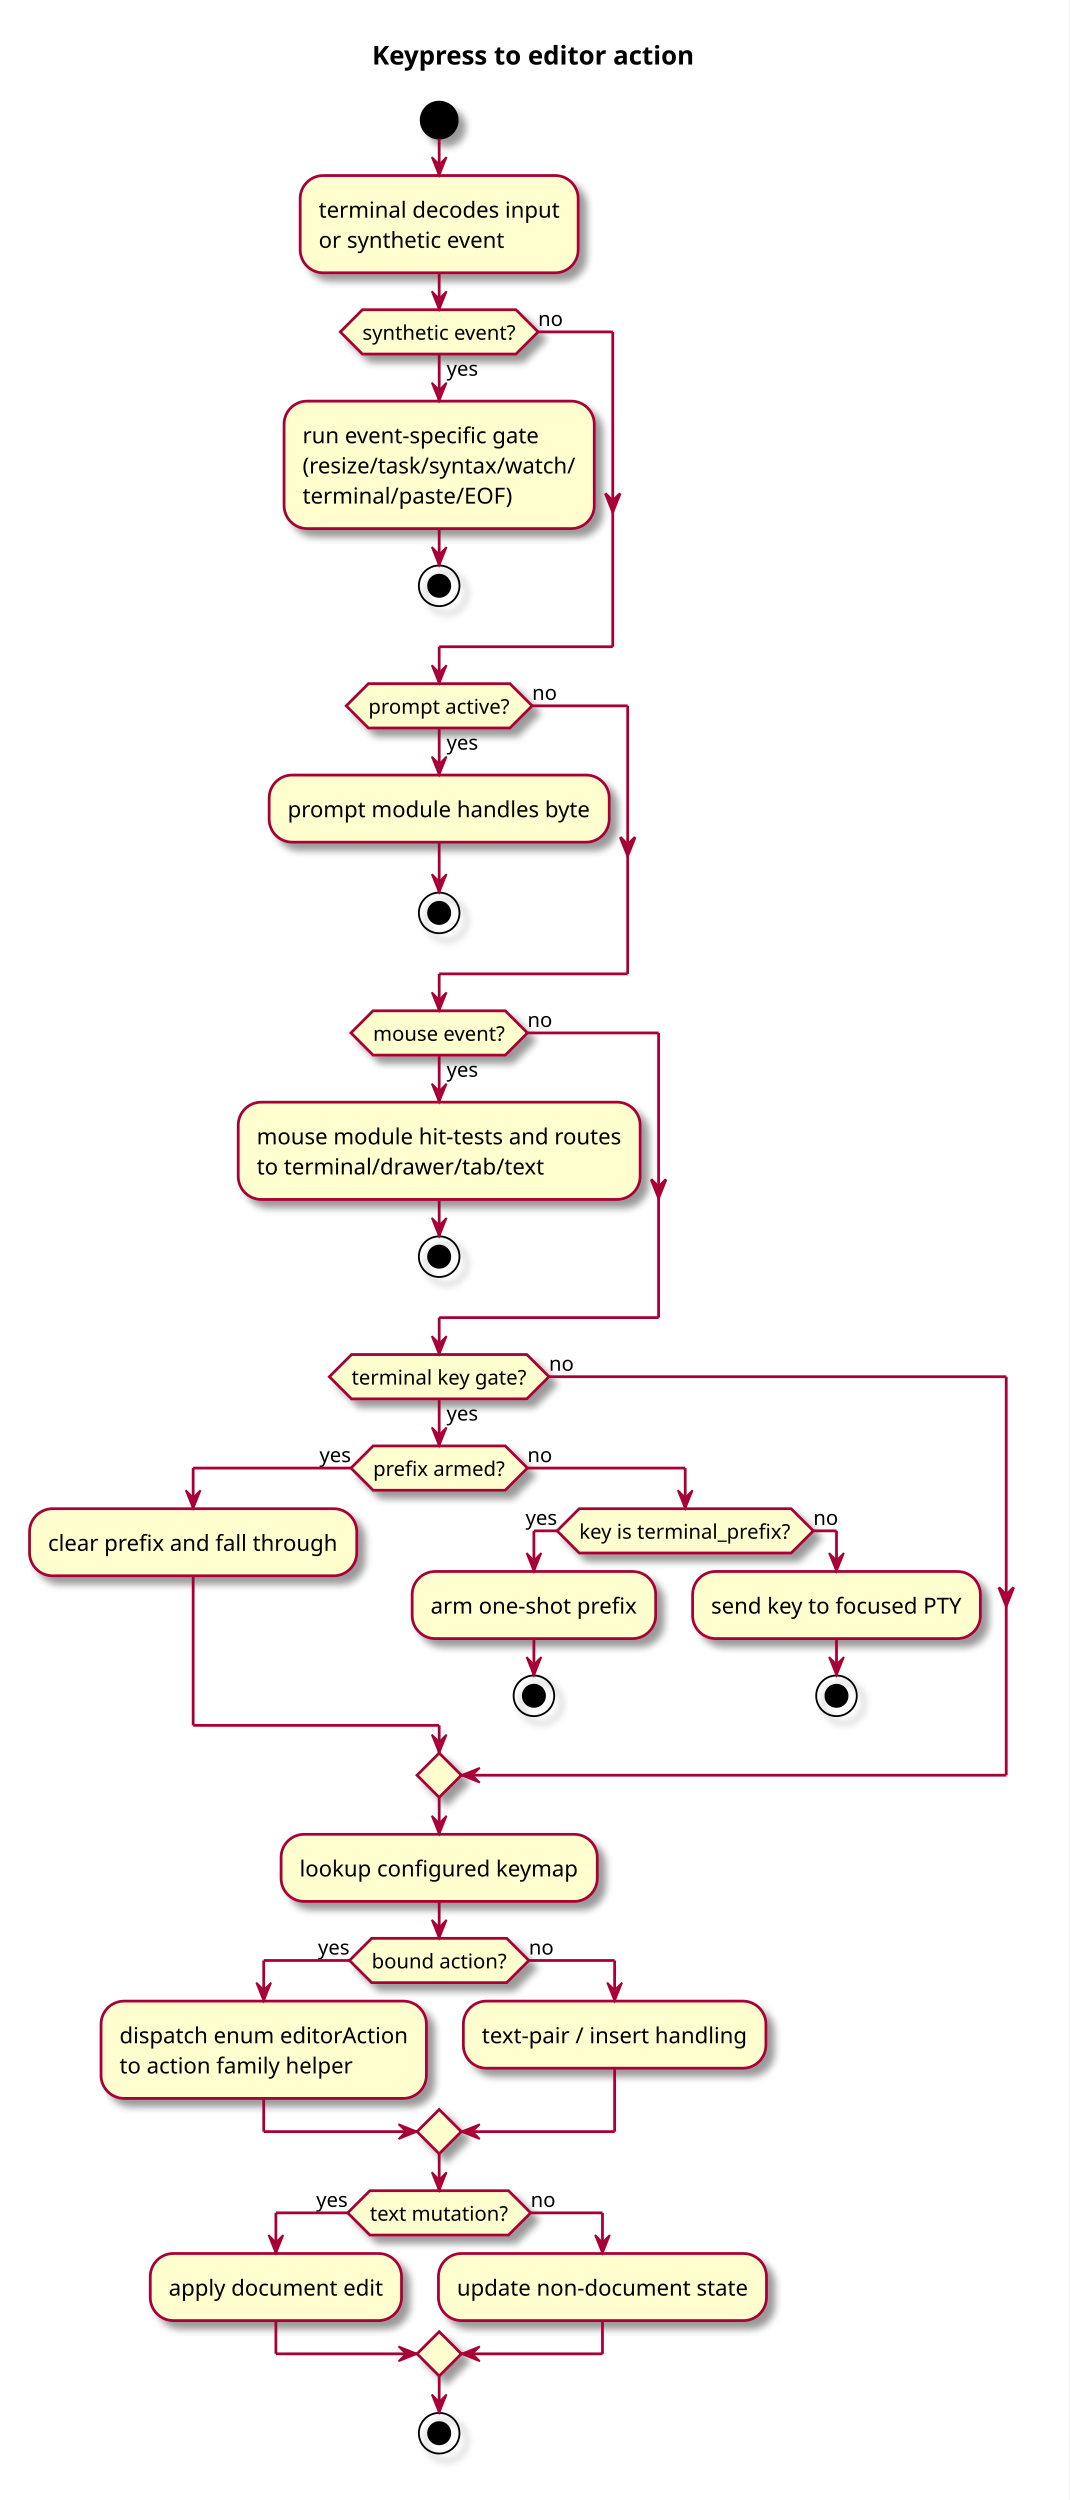
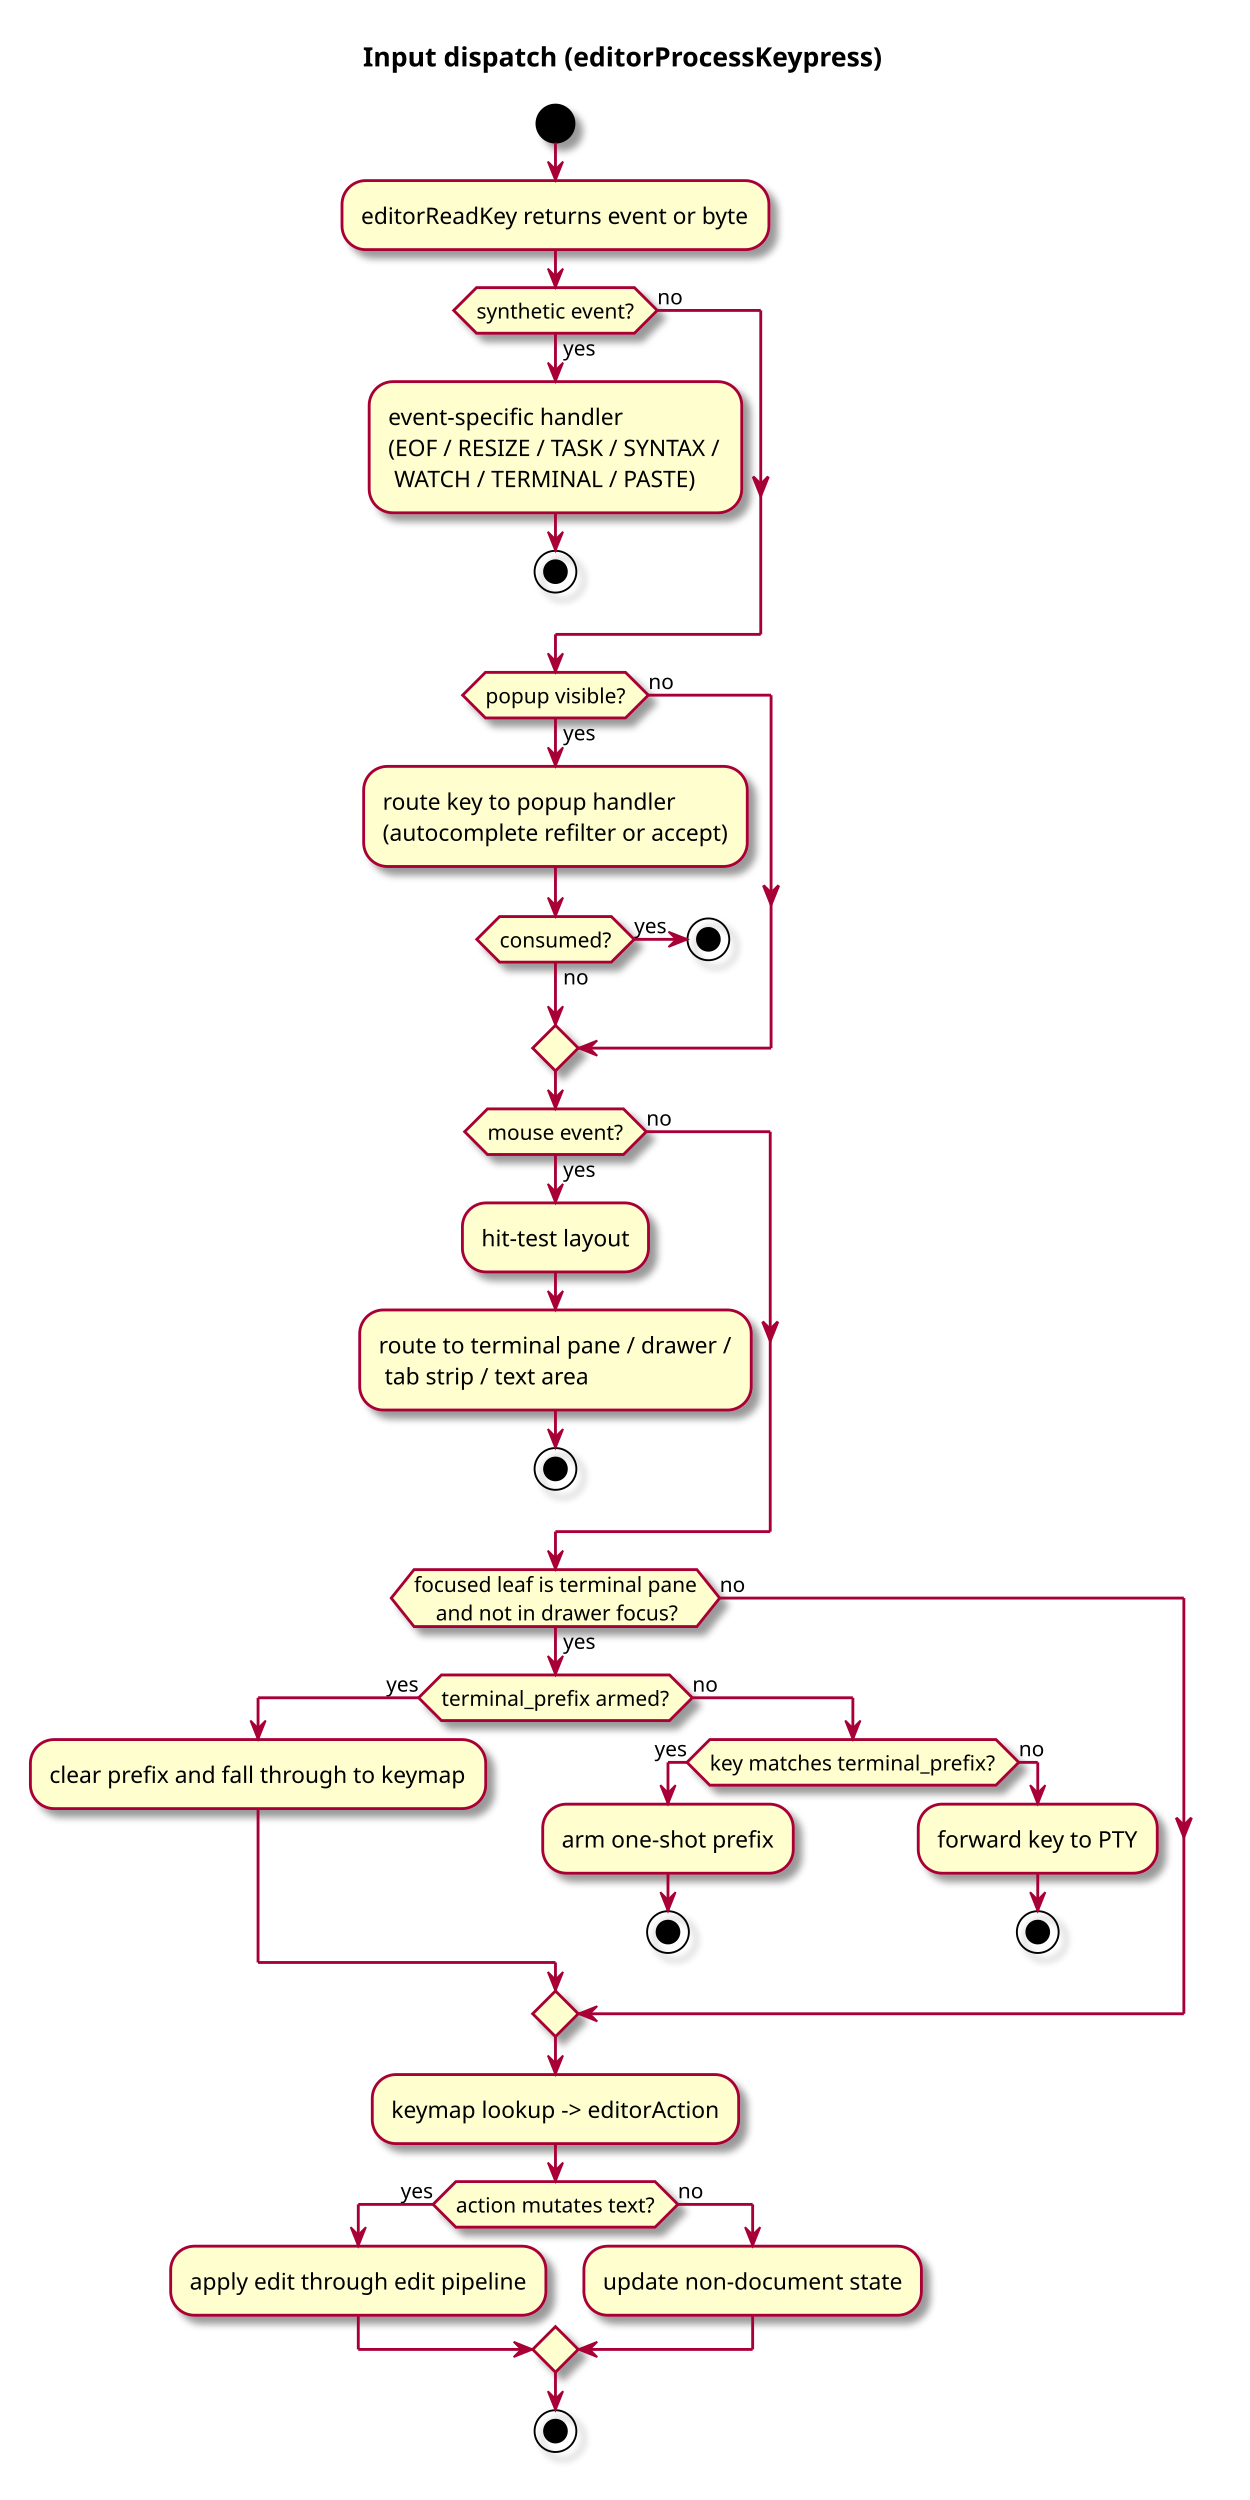
- <svg xmlns="http://www.w3.org/2000/svg" contentStyleType="text/css" data-diagram-type="ACTIVITY" height="1354px" preserveAspectRatio="none" style="width:579px;height:1354px;background:#FFFFFF;" version="1.1" viewBox="0 0 579 1354" width="579px" zoomAndPan="magnify">
+ <svg xmlns="http://www.w3.org/2000/svg" contentStyleType="text/css" data-diagram-type="ACTIVITY" height="1316px" preserveAspectRatio="none" style="width:658px;height:1316px;background:#FFFFFF;" version="1.1" viewBox="0 0 658 1316" width="658px" zoomAndPan="magnify">
  <defs>
-     <filter height="300%" id="f141fdl3tcbdwg" width="300%" x="-1" y="-1">
+     <filter height="300%" id="frnzzn1luzj6j" width="300%" x="-1" y="-1">
      <feGaussianBlur result="blurOut" stdDeviation="2" />
      <feColorMatrix in="blurOut" result="blurOut2" type="matrix" values="0 0 0 0 0 0 0 0 0 0 0 0 0 0 0 0 0 0 .4 0" />
      <feOffset dx="4" dy="4" in="blurOut2" result="blurOut3" />
      <feBlend in="SourceGraphic" in2="blurOut3" mode="normal" />
    </filter>
  </defs>
  <rect width="100%" height="100%" fill="#FFFFFF" />
  <g>
    <g class="title" data-source-line="3">
-       <text fill="#000000" font-family="sans-serif" font-size="14" font-weight="700" lengthAdjust="spacing" textLength="174.971" x="201.504" y="34.966">Keypress to editor action</text>
+       <text fill="#000000" font-family="sans-serif" font-size="14" font-weight="700" lengthAdjust="spacing" textLength="274.077" x="191.053" y="34.966">Input dispatch (editorProcessKeypress)</text>
    </g>
-     <ellipse cx="237.86" cy="65.068" fill="#000000" filter="url(#f141fdl3tcbdwg)" rx="10" ry="10" style="stroke:#000000;stroke-width:1;" />
-     <rect fill="#FEFECE" filter="url(#f141fdl3tcbdwg)" height="52.688" rx="12.5" ry="12.5" style="stroke:#A80036;stroke-width:1.5;" width="150.561" x="162.58" y="95.068" />
-     <text fill="#000000" font-family="sans-serif" font-size="12" lengthAdjust="spacing" textLength="130.561" x="172.58" y="117.896">terminal decodes input</text>
-     <text fill="#000000" font-family="sans-serif" font-size="12" lengthAdjust="spacing" textLength="100.825" x="172.58" y="134.24">or synthetic event</text>
-     <rect fill="#FEFECE" filter="url(#f141fdl3tcbdwg)" height="69.032" rx="12.5" ry="12.5" style="stroke:#A80036;stroke-width:1.5;" width="168.021" x="153.85" y="217.247" />
-     <text fill="#000000" font-family="sans-serif" font-size="12" lengthAdjust="spacing" textLength="128.221" x="163.85" y="240.075">run event-specific gate</text>
-     <text fill="#000000" font-family="sans-serif" font-size="12" lengthAdjust="spacing" textLength="148.021" x="163.85" y="256.419">(resize/task/syntax/watch/</text>
-     <text fill="#000000" font-family="sans-serif" font-size="12" lengthAdjust="spacing" textLength="113.377" x="163.85" y="272.763">terminal/paste/EOF)</text>
-     <ellipse cx="237.86" cy="317.279" fill="none" filter="url(#f141fdl3tcbdwg)" rx="11" ry="11" style="stroke:#000000;stroke-width:1;" />
-     <ellipse cx="237.86" cy="317.279" fill="#000000" rx="6" ry="6" style="stroke:#000000;stroke-width:1;" />
-     <polygon fill="#FEFECE" filter="url(#f141fdl3tcbdwg)" points="196.292,167.756,279.429,167.756,291.429,179.756,279.429,191.756,196.292,191.756,184.292,179.756,196.292,167.756" style="stroke:#A80036;stroke-width:1.5;" />
-     <text fill="#000000" font-family="sans-serif" font-size="11" lengthAdjust="spacing" textLength="17.083" x="241.86" y="203.515">yes</text>
-     <text fill="#000000" font-family="sans-serif" font-size="11" lengthAdjust="spacing" textLength="83.137" x="196.292" y="184.024">synthetic event?</text>
-     <text fill="#000000" font-family="sans-serif" font-size="11" lengthAdjust="spacing" textLength="13.453" x="291.429" y="176.533">no</text>
-     <rect fill="#FEFECE" filter="url(#f141fdl3tcbdwg)" height="36.344" rx="12.5" ry="12.5" style="stroke:#A80036;stroke-width:1.5;" width="184.185" x="145.768" y="419.77" />
-     <text fill="#000000" font-family="sans-serif" font-size="12" lengthAdjust="spacing" textLength="164.185" x="155.768" y="442.599">prompt module handles byte</text>
-     <ellipse cx="237.86" cy="494.442" fill="none" filter="url(#f141fdl3tcbdwg)" rx="11" ry="11" style="stroke:#000000;stroke-width:1;" />
-     <ellipse cx="237.86" cy="494.442" fill="#000000" rx="6" ry="6" style="stroke:#000000;stroke-width:1;" />
-     <polygon fill="#FEFECE" filter="url(#f141fdl3tcbdwg)" points="199.525,370.279,276.195,370.279,288.195,382.279,276.195,394.279,199.525,394.279,187.525,382.279,199.525,370.279" style="stroke:#A80036;stroke-width:1.5;" />
-     <text fill="#000000" font-family="sans-serif" font-size="11" lengthAdjust="spacing" textLength="17.083" x="241.86" y="406.038">yes</text>
-     <text fill="#000000" font-family="sans-serif" font-size="11" lengthAdjust="spacing" textLength="76.669" x="199.525" y="386.547">prompt active?</text>
-     <text fill="#000000" font-family="sans-serif" font-size="11" lengthAdjust="spacing" textLength="13.453" x="288.195" y="379.057">no</text>
-     <rect fill="#FEFECE" filter="url(#f141fdl3tcbdwg)" height="52.688" rx="12.5" ry="12.5" style="stroke:#A80036;stroke-width:1.5;" width="217.677" x="129.022" y="596.933" />
-     <text fill="#000000" font-family="sans-serif" font-size="12" lengthAdjust="spacing" textLength="197.677" x="139.022" y="619.761">mouse module hit-tests and routes</text>
-     <text fill="#000000" font-family="sans-serif" font-size="12" lengthAdjust="spacing" textLength="156.169" x="139.022" y="636.106">to terminal/drawer/tab/text</text>
-     <ellipse cx="237.86" cy="680.622" fill="none" filter="url(#f141fdl3tcbdwg)" rx="11" ry="11" style="stroke:#000000;stroke-width:1;" />
-     <ellipse cx="237.86" cy="680.622" fill="#000000" rx="6" ry="6" style="stroke:#000000;stroke-width:1;" />
-     <polygon fill="#FEFECE" filter="url(#f141fdl3tcbdwg)" points="202.055,547.442,273.665,547.442,285.665,559.442,273.665,571.442,202.055,571.442,190.055,559.442,202.055,547.442" style="stroke:#A80036;stroke-width:1.5;" />
-     <text fill="#000000" font-family="sans-serif" font-size="11" lengthAdjust="spacing" textLength="17.083" x="241.86" y="583.201">yes</text>
-     <text fill="#000000" font-family="sans-serif" font-size="11" lengthAdjust="spacing" textLength="71.609" x="202.055" y="563.71">mouse event?</text>
-     <text fill="#000000" font-family="sans-serif" font-size="11" lengthAdjust="spacing" textLength="13.453" x="285.665" y="556.22">no</text>
-     <polygon fill="#FEFECE" filter="url(#f141fdl3tcbdwg)" points="202.083,783.112,273.637,783.112,285.637,795.112,273.637,807.112,202.083,807.112,190.083,795.112,202.083,783.112" style="stroke:#A80036;stroke-width:1.5;" />
-     <text fill="#000000" font-family="sans-serif" font-size="11" lengthAdjust="spacing" textLength="71.555" x="202.083" y="799.38">prefix armed?</text>
-     <text fill="#000000" font-family="sans-serif" font-size="11" lengthAdjust="spacing" textLength="17.083" x="173" y="791.89">yes</text>
-     <text fill="#000000" font-family="sans-serif" font-size="11" lengthAdjust="spacing" textLength="13.453" x="285.637" y="791.89">no</text>
-     <rect fill="#FEFECE" filter="url(#f141fdl3tcbdwg)" height="36.344" rx="12.5" ry="12.5" style="stroke:#A80036;stroke-width:1.5;" width="177.225" x="16" y="817.112" />
-     <text fill="#000000" font-family="sans-serif" font-size="12" lengthAdjust="spacing" textLength="157.225" x="26" y="839.941">clear prefix and fall through</text>
-     <polygon fill="#FEFECE" filter="url(#f141fdl3tcbdwg)" points="313.721,817.112,428.495,817.112,440.495,829.112,428.495,841.112,313.721,841.112,301.721,829.112,313.721,817.112" style="stroke:#A80036;stroke-width:1.5;" />
-     <text fill="#000000" font-family="sans-serif" font-size="11" lengthAdjust="spacing" textLength="114.773" x="313.721" y="833.38">key is terminal_prefix?</text>
-     <text fill="#000000" font-family="sans-serif" font-size="11" lengthAdjust="spacing" textLength="17.083" x="284.639" y="825.89">yes</text>
-     <text fill="#000000" font-family="sans-serif" font-size="11" lengthAdjust="spacing" textLength="13.453" x="440.495" y="825.89">no</text>
-     <rect fill="#FEFECE" filter="url(#f141fdl3tcbdwg)" height="36.344" rx="12.5" ry="12.5" style="stroke:#A80036;stroke-width:1.5;" width="131.889" x="223.225" y="851.112" />
-     <text fill="#000000" font-family="sans-serif" font-size="12" lengthAdjust="spacing" textLength="111.889" x="233.225" y="873.941">arm one-shot prefix</text>
-     <ellipse cx="289.17" cy="918.457" fill="none" filter="url(#f141fdl3tcbdwg)" rx="11" ry="11" style="stroke:#000000;stroke-width:1;" />
-     <ellipse cx="289.17" cy="918.457" fill="#000000" rx="6" ry="6" style="stroke:#000000;stroke-width:1;" />
-     <rect fill="#FEFECE" filter="url(#f141fdl3tcbdwg)" height="36.344" rx="12.5" ry="12.5" style="stroke:#A80036;stroke-width:1.5;" width="155.865" x="375.114" y="851.112" />
-     <text fill="#000000" font-family="sans-serif" font-size="12" lengthAdjust="spacing" textLength="135.865" x="385.114" y="873.941">send key to focused PTY</text>
-     <ellipse cx="453.046" cy="918.457" fill="none" filter="url(#f141fdl3tcbdwg)" rx="11" ry="11" style="stroke:#000000;stroke-width:1;" />
-     <ellipse cx="453.046" cy="918.457" fill="#000000" rx="6" ry="6" style="stroke:#000000;stroke-width:1;" />
-     <polygon fill="#FEFECE" filter="url(#f141fdl3tcbdwg)" points="190.39,733.622,285.33,733.622,297.33,745.622,285.33,757.622,190.39,757.622,178.39,745.622,190.39,733.622" style="stroke:#A80036;stroke-width:1.5;" />
-     <text fill="#000000" font-family="sans-serif" font-size="11" lengthAdjust="spacing" textLength="17.083" x="241.86" y="769.38">yes</text>
-     <text fill="#000000" font-family="sans-serif" font-size="11" lengthAdjust="spacing" textLength="94.94" x="190.39" y="749.89">terminal key gate?</text>
-     <text fill="#000000" font-family="sans-serif" font-size="11" lengthAdjust="spacing" textLength="13.453" x="297.33" y="742.399">no</text>
-     <polygon fill="#FEFECE" filter="url(#f141fdl3tcbdwg)" points="237.86,949.457,249.86,961.457,237.86,973.457,225.86,961.457,237.86,949.457" style="stroke:#A80036;stroke-width:1.5;" />
-     <rect fill="#FEFECE" filter="url(#f141fdl3tcbdwg)" height="36.344" rx="12.5" ry="12.5" style="stroke:#A80036;stroke-width:1.5;" width="171.249" x="152.236" y="993.457" />
-     <text fill="#000000" font-family="sans-serif" font-size="12" lengthAdjust="spacing" textLength="151.249" x="162.236" y="1016.285">lookup configured keymap</text>
-     <polygon fill="#FEFECE" filter="url(#f141fdl3tcbdwg)" points="201.297,1049.801,274.424,1049.801,286.424,1061.801,274.424,1073.801,201.297,1073.801,189.297,1061.801,201.297,1049.801" style="stroke:#A80036;stroke-width:1.5;" />
-     <text fill="#000000" font-family="sans-serif" font-size="11" lengthAdjust="spacing" textLength="73.127" x="201.297" y="1066.069">bound action?</text>
-     <text fill="#000000" font-family="sans-serif" font-size="11" lengthAdjust="spacing" textLength="17.083" x="172.214" y="1058.578">yes</text>
-     <text fill="#000000" font-family="sans-serif" font-size="11" lengthAdjust="spacing" textLength="13.453" x="286.424" y="1058.578">no</text>
-     <rect fill="#FEFECE" filter="url(#f141fdl3tcbdwg)" height="52.688" rx="12.5" ry="12.5" style="stroke:#A80036;stroke-width:1.5;" width="176.229" x="54.718" y="1083.801" />
-     <text fill="#000000" font-family="sans-serif" font-size="12" lengthAdjust="spacing" textLength="156.229" x="64.718" y="1106.629">dispatch enum editorAction</text>
-     <text fill="#000000" font-family="sans-serif" font-size="12" lengthAdjust="spacing" textLength="126.325" x="64.718" y="1122.973">to action family helper</text>
-     <rect fill="#FEFECE" filter="url(#f141fdl3tcbdwg)" height="36.344" rx="12.5" ry="12.5" style="stroke:#A80036;stroke-width:1.5;" width="163.881" x="250.947" y="1083.801" />
-     <text fill="#000000" font-family="sans-serif" font-size="12" lengthAdjust="spacing" textLength="143.881" x="260.947" y="1106.629">text-pair / insert handling</text>
-     <polygon fill="#FEFECE" filter="url(#f141fdl3tcbdwg)" points="237.86,1142.489,249.86,1154.489,237.86,1166.489,225.86,1154.489,237.86,1142.489" style="stroke:#A80036;stroke-width:1.5;" />
-     <polygon fill="#FEFECE" filter="url(#f141fdl3tcbdwg)" points="200.317,1186.489,275.403,1186.489,287.403,1198.489,275.403,1210.489,200.317,1210.489,188.317,1198.489,200.317,1186.489" style="stroke:#A80036;stroke-width:1.5;" />
-     <text fill="#000000" font-family="sans-serif" font-size="11" lengthAdjust="spacing" textLength="75.085" x="200.317" y="1202.757">text mutation?</text>
-     <text fill="#000000" font-family="sans-serif" font-size="11" lengthAdjust="spacing" textLength="17.083" x="171.235" y="1195.266">yes</text>
-     <text fill="#000000" font-family="sans-serif" font-size="11" lengthAdjust="spacing" textLength="13.453" x="287.403" y="1195.266">no</text>
-     <rect fill="#FEFECE" filter="url(#f141fdl3tcbdwg)" height="36.344" rx="12.5" ry="12.5" style="stroke:#A80036;stroke-width:1.5;" width="136.077" x="81.385" y="1220.489" />
-     <text fill="#000000" font-family="sans-serif" font-size="12" lengthAdjust="spacing" textLength="116.077" x="91.385" y="1243.317">apply document edit</text>
-     <rect fill="#FEFECE" filter="url(#f141fdl3tcbdwg)" height="36.344" rx="12.5" ry="12.5" style="stroke:#A80036;stroke-width:1.5;" width="177.669" x="237.462" y="1220.489" />
-     <text fill="#000000" font-family="sans-serif" font-size="12" lengthAdjust="spacing" textLength="157.669" x="247.462" y="1243.317">update non-document state</text>
-     <polygon fill="#FEFECE" filter="url(#f141fdl3tcbdwg)" points="237.86,1262.833,249.86,1274.833,237.86,1286.833,225.86,1274.833,237.86,1262.833" style="stroke:#A80036;stroke-width:1.5;" />
-     <ellipse cx="237.86" cy="1317.833" fill="none" filter="url(#f141fdl3tcbdwg)" rx="11" ry="11" style="stroke:#000000;stroke-width:1;" />
-     <ellipse cx="237.86" cy="1317.833" fill="#000000" rx="6" ry="6" style="stroke:#000000;stroke-width:1;" />
-     <line style="stroke:#A80036;stroke-width:1.5;" x1="237.86" x2="237.86" y1="75.068" y2="95.068" />
-     <polygon fill="#A80036" points="233.86,85.068,237.86,95.068,241.86,85.068,237.86,89.068" style="stroke:#A80036;stroke-width:1;" />
-     <line style="stroke:#A80036;stroke-width:1.5;" x1="237.86" x2="237.86" y1="286.279" y2="306.279" />
-     <polygon fill="#A80036" points="233.86,296.279,237.86,306.279,241.86,296.279,237.86,300.279" style="stroke:#A80036;stroke-width:1;" />
-     <line style="stroke:#A80036;stroke-width:1.5;" x1="237.86" x2="237.86" y1="191.756" y2="217.247" />
-     <polygon fill="#A80036" points="233.86,207.247,237.86,217.247,241.86,207.247,237.86,211.247" style="stroke:#A80036;stroke-width:1;" />
-     <line style="stroke:#A80036;stroke-width:1.5;" x1="291.429" x2="331.871" y1="179.756" y2="179.756" />
-     <polygon fill="#A80036" points="327.871,267.263,331.871,277.263,335.871,267.263,331.871,271.263" style="stroke:#A80036;stroke-width:1.5;" />
-     <line style="stroke:#A80036;stroke-width:1.5;" x1="331.871" x2="331.871" y1="179.756" y2="350.279" />
-     <line style="stroke:#A80036;stroke-width:1.5;" x1="331.871" x2="237.86" y1="350.279" y2="350.279" />
-     <line style="stroke:#A80036;stroke-width:1.5;" x1="237.86" x2="237.86" y1="350.279" y2="370.279" />
-     <polygon fill="#A80036" points="233.86,360.279,237.86,370.279,241.86,360.279,237.86,364.279" style="stroke:#A80036;stroke-width:1;" />
-     <line style="stroke:#A80036;stroke-width:1.5;" x1="237.86" x2="237.86" y1="147.756" y2="167.756" />
-     <polygon fill="#A80036" points="233.86,157.756,237.86,167.756,241.86,157.756,237.86,161.756" style="stroke:#A80036;stroke-width:1;" />
-     <line style="stroke:#A80036;stroke-width:1.5;" x1="237.86" x2="237.86" y1="456.115" y2="483.442" />
-     <polygon fill="#A80036" points="233.86,473.442,237.86,483.442,241.86,473.442,237.86,477.442" style="stroke:#A80036;stroke-width:1;" />
-     <line style="stroke:#A80036;stroke-width:1.5;" x1="237.86" x2="237.86" y1="394.279" y2="419.77" />
-     <polygon fill="#A80036" points="233.86,409.77,237.86,419.77,241.86,409.77,237.86,413.77" style="stroke:#A80036;stroke-width:1;" />
-     <line style="stroke:#A80036;stroke-width:1.5;" x1="288.195" x2="339.953" y1="382.279" y2="382.279" />
-     <polygon fill="#A80036" points="335.953,453.442,339.953,463.442,343.953,453.442,339.953,457.442" style="stroke:#A80036;stroke-width:1.5;" />
-     <line style="stroke:#A80036;stroke-width:1.5;" x1="339.953" x2="339.953" y1="382.279" y2="527.442" />
-     <line style="stroke:#A80036;stroke-width:1.5;" x1="339.953" x2="237.86" y1="527.442" y2="527.442" />
-     <line style="stroke:#A80036;stroke-width:1.5;" x1="237.86" x2="237.86" y1="527.442" y2="547.442" />
-     <polygon fill="#A80036" points="233.86,537.442,237.86,547.442,241.86,537.442,237.86,541.442" style="stroke:#A80036;stroke-width:1;" />
-     <line style="stroke:#A80036;stroke-width:1.5;" x1="237.86" x2="237.86" y1="649.622" y2="669.622" />
-     <polygon fill="#A80036" points="233.86,659.622,237.86,669.622,241.86,659.622,237.86,663.622" style="stroke:#A80036;stroke-width:1;" />
-     <line style="stroke:#A80036;stroke-width:1.5;" x1="237.86" x2="237.86" y1="571.442" y2="596.933" />
-     <polygon fill="#A80036" points="233.86,586.933,237.86,596.933,241.86,586.933,237.86,590.933" style="stroke:#A80036;stroke-width:1;" />
-     <line style="stroke:#A80036;stroke-width:1.5;" x1="285.665" x2="356.699" y1="559.442" y2="559.442" />
-     <polygon fill="#A80036" points="352.699,638.778,356.699,648.778,360.699,638.778,356.699,642.778" style="stroke:#A80036;stroke-width:1.5;" />
-     <line style="stroke:#A80036;stroke-width:1.5;" x1="356.699" x2="356.699" y1="559.442" y2="713.622" />
-     <line style="stroke:#A80036;stroke-width:1.5;" x1="356.699" x2="237.86" y1="713.622" y2="713.622" />
-     <line style="stroke:#A80036;stroke-width:1.5;" x1="237.86" x2="237.86" y1="713.622" y2="733.622" />
-     <polygon fill="#A80036" points="233.86,723.622,237.86,733.622,241.86,723.622,237.86,727.622" style="stroke:#A80036;stroke-width:1;" />
-     <line style="stroke:#A80036;stroke-width:1.5;" x1="289.17" x2="289.17" y1="887.457" y2="907.457" />
-     <polygon fill="#A80036" points="285.17,897.457,289.17,907.457,293.17,897.457,289.17,901.457" style="stroke:#A80036;stroke-width:1;" />
-     <line style="stroke:#A80036;stroke-width:1.5;" x1="453.046" x2="453.046" y1="887.457" y2="907.457" />
-     <polygon fill="#A80036" points="449.046,897.457,453.046,907.457,457.046,897.457,453.046,901.457" style="stroke:#A80036;stroke-width:1;" />
-     <line style="stroke:#A80036;stroke-width:1.5;" x1="301.721" x2="289.17" y1="829.112" y2="829.112" />
-     <line style="stroke:#A80036;stroke-width:1.5;" x1="289.17" x2="289.17" y1="829.112" y2="851.112" />
-     <polygon fill="#A80036" points="285.17,841.112,289.17,851.112,293.17,841.112,289.17,845.112" style="stroke:#A80036;stroke-width:1;" />
-     <line style="stroke:#A80036;stroke-width:1.5;" x1="440.495" x2="453.046" y1="829.112" y2="829.112" />
-     <line style="stroke:#A80036;stroke-width:1.5;" x1="453.046" x2="453.046" y1="829.112" y2="851.112" />
-     <polygon fill="#A80036" points="449.046,841.112,453.046,851.112,457.046,841.112,453.046,845.112" style="stroke:#A80036;stroke-width:1;" />
-     <line style="stroke:#A80036;stroke-width:1.5;" x1="190.083" x2="104.613" y1="795.112" y2="795.112" />
-     <line style="stroke:#A80036;stroke-width:1.5;" x1="104.613" x2="104.613" y1="795.112" y2="817.112" />
-     <polygon fill="#A80036" points="100.613,807.112,104.613,817.112,108.613,807.112,104.613,811.112" style="stroke:#A80036;stroke-width:1;" />
-     <line style="stroke:#A80036;stroke-width:1.5;" x1="285.637" x2="371.108" y1="795.112" y2="795.112" />
-     <line style="stroke:#A80036;stroke-width:1.5;" x1="371.108" x2="371.108" y1="795.112" y2="817.112" />
-     <polygon fill="#A80036" points="367.108,807.112,371.108,817.112,375.108,807.112,371.108,811.112" style="stroke:#A80036;stroke-width:1;" />
-     <line style="stroke:#A80036;stroke-width:1.5;" x1="104.613" x2="104.613" y1="853.457" y2="934.457" />
-     <line style="stroke:#A80036;stroke-width:1.5;" x1="104.613" x2="237.86" y1="934.457" y2="934.457" />
-     <line style="stroke:#A80036;stroke-width:1.5;" x1="237.86" x2="237.86" y1="934.457" y2="949.457" />
-     <polygon fill="#A80036" points="233.86,939.457,237.86,949.457,241.86,939.457,237.86,943.457" style="stroke:#A80036;stroke-width:1;" />
-     <line style="stroke:#A80036;stroke-width:1.5;" x1="237.86" x2="237.86" y1="757.622" y2="783.112" />
-     <polygon fill="#A80036" points="233.86,773.112,237.86,783.112,241.86,773.112,237.86,777.112" style="stroke:#A80036;stroke-width:1;" />
-     <line style="stroke:#A80036;stroke-width:1.5;" x1="297.33" x2="544.979" y1="745.622" y2="745.622" />
-     <polygon fill="#A80036" points="540.979,859.785,544.979,869.785,548.979,859.785,544.979,863.785" style="stroke:#A80036;stroke-width:1.5;" />
-     <line style="stroke:#A80036;stroke-width:1.5;" x1="544.979" x2="544.979" y1="745.622" y2="961.457" />
-     <line style="stroke:#A80036;stroke-width:1.5;" x1="544.979" x2="249.86" y1="961.457" y2="961.457" />
-     <polygon fill="#A80036" points="259.86,957.457,249.86,961.457,259.86,965.457,255.86,961.457" style="stroke:#A80036;stroke-width:1;" />
-     <line style="stroke:#A80036;stroke-width:1.5;" x1="237.86" x2="237.86" y1="973.457" y2="993.457" />
-     <polygon fill="#A80036" points="233.86,983.457,237.86,993.457,241.86,983.457,237.86,987.457" style="stroke:#A80036;stroke-width:1;" />
-     <line style="stroke:#A80036;stroke-width:1.5;" x1="189.297" x2="142.833" y1="1061.801" y2="1061.801" />
-     <line style="stroke:#A80036;stroke-width:1.5;" x1="142.833" x2="142.833" y1="1061.801" y2="1083.801" />
-     <polygon fill="#A80036" points="138.833,1073.801,142.833,1083.801,146.833,1073.801,142.833,1077.801" style="stroke:#A80036;stroke-width:1;" />
-     <line style="stroke:#A80036;stroke-width:1.5;" x1="286.424" x2="332.888" y1="1061.801" y2="1061.801" />
-     <line style="stroke:#A80036;stroke-width:1.5;" x1="332.888" x2="332.888" y1="1061.801" y2="1083.801" />
-     <polygon fill="#A80036" points="328.888,1073.801,332.888,1083.801,336.888,1073.801,332.888,1077.801" style="stroke:#A80036;stroke-width:1;" />
-     <line style="stroke:#A80036;stroke-width:1.5;" x1="142.833" x2="142.833" y1="1136.489" y2="1154.489" />
-     <line style="stroke:#A80036;stroke-width:1.5;" x1="142.833" x2="225.86" y1="1154.489" y2="1154.489" />
-     <polygon fill="#A80036" points="215.86,1150.489,225.86,1154.489,215.86,1158.489,219.86,1154.489" style="stroke:#A80036;stroke-width:1;" />
-     <line style="stroke:#A80036;stroke-width:1.5;" x1="332.888" x2="332.888" y1="1120.145" y2="1154.489" />
-     <line style="stroke:#A80036;stroke-width:1.5;" x1="332.888" x2="249.86" y1="1154.489" y2="1154.489" />
-     <polygon fill="#A80036" points="259.86,1150.489,249.86,1154.489,259.86,1158.489,255.86,1154.489" style="stroke:#A80036;stroke-width:1;" />
-     <line style="stroke:#A80036;stroke-width:1.5;" x1="237.86" x2="237.86" y1="1029.801" y2="1049.801" />
-     <polygon fill="#A80036" points="233.86,1039.801,237.86,1049.801,241.86,1039.801,237.86,1043.801" style="stroke:#A80036;stroke-width:1;" />
-     <line style="stroke:#A80036;stroke-width:1.5;" x1="188.317" x2="149.424" y1="1198.489" y2="1198.489" />
-     <line style="stroke:#A80036;stroke-width:1.5;" x1="149.424" x2="149.424" y1="1198.489" y2="1220.489" />
-     <polygon fill="#A80036" points="145.424,1210.489,149.424,1220.489,153.424,1210.489,149.424,1214.489" style="stroke:#A80036;stroke-width:1;" />
-     <line style="stroke:#A80036;stroke-width:1.5;" x1="287.403" x2="326.297" y1="1198.489" y2="1198.489" />
-     <line style="stroke:#A80036;stroke-width:1.5;" x1="326.297" x2="326.297" y1="1198.489" y2="1220.489" />
-     <polygon fill="#A80036" points="322.297,1210.489,326.297,1220.489,330.297,1210.489,326.297,1214.489" style="stroke:#A80036;stroke-width:1;" />
-     <line style="stroke:#A80036;stroke-width:1.5;" x1="149.424" x2="149.424" y1="1256.833" y2="1274.833" />
-     <line style="stroke:#A80036;stroke-width:1.5;" x1="149.424" x2="225.86" y1="1274.833" y2="1274.833" />
-     <polygon fill="#A80036" points="215.86,1270.833,225.86,1274.833,215.86,1278.833,219.86,1274.833" style="stroke:#A80036;stroke-width:1;" />
-     <line style="stroke:#A80036;stroke-width:1.5;" x1="326.297" x2="326.297" y1="1256.833" y2="1274.833" />
-     <line style="stroke:#A80036;stroke-width:1.5;" x1="326.297" x2="249.86" y1="1274.833" y2="1274.833" />
-     <polygon fill="#A80036" points="259.86,1270.833,249.86,1274.833,259.86,1278.833,255.86,1274.833" style="stroke:#A80036;stroke-width:1;" />
-     <line style="stroke:#A80036;stroke-width:1.5;" x1="237.86" x2="237.86" y1="1166.489" y2="1186.489" />
-     <polygon fill="#A80036" points="233.86,1176.489,237.86,1186.489,241.86,1176.489,237.86,1180.489" style="stroke:#A80036;stroke-width:1;" />
-     <line style="stroke:#A80036;stroke-width:1.5;" x1="237.86" x2="237.86" y1="1286.833" y2="1306.833" />
-     <polygon fill="#A80036" points="233.86,1296.833,237.86,1306.833,241.86,1296.833,237.86,1300.833" style="stroke:#A80036;stroke-width:1;" />
+     <ellipse cx="292.397" cy="65.068" fill="#000000" filter="url(#frnzzn1luzj6j)" rx="10" ry="10" style="stroke:#000000;stroke-width:1;" />
+     <rect fill="#FEFECE" filter="url(#frnzzn1luzj6j)" height="36.344" rx="12.5" ry="12.5" style="stroke:#A80036;stroke-width:1.5;" width="224.721" x="180.037" y="95.068" />
+     <text fill="#000000" font-family="sans-serif" font-size="12" lengthAdjust="spacing" textLength="204.721" x="190.037" y="117.896">editorReadKey returns event or byte</text>
+     <rect fill="#FEFECE" filter="url(#frnzzn1luzj6j)" height="69.032" rx="12.5" ry="12.5" style="stroke:#A80036;stroke-width:1.5;" width="196.125" x="194.335" y="200.903" />
+     <text fill="#000000" font-family="sans-serif" font-size="12" lengthAdjust="spacing" textLength="123.865" x="204.335" y="223.731">event-specific handler</text>
+     <text fill="#000000" font-family="sans-serif" font-size="12" lengthAdjust="spacing" textLength="176.125" x="204.335" y="240.075">(EOF / RESIZE / TASK / SYNTAX /</text>
+     <text fill="#000000" font-family="sans-serif" font-size="12" lengthAdjust="spacing" textLength="160.681" x="207.455" y="256.419">WATCH / TERMINAL / PASTE)</text>
+     <ellipse cx="292.397" cy="300.935" fill="none" filter="url(#frnzzn1luzj6j)" rx="11" ry="11" style="stroke:#000000;stroke-width:1;" />
+     <ellipse cx="292.397" cy="300.935" fill="#000000" rx="6" ry="6" style="stroke:#000000;stroke-width:1;" />
+     <polygon fill="#FEFECE" filter="url(#frnzzn1luzj6j)" points="250.829,151.412,333.966,151.412,345.966,163.412,333.966,175.412,250.829,175.412,238.829,163.412,250.829,151.412" style="stroke:#A80036;stroke-width:1.5;" />
+     <text fill="#000000" font-family="sans-serif" font-size="11" lengthAdjust="spacing" textLength="17.083" x="296.397" y="187.171">yes</text>
+     <text fill="#000000" font-family="sans-serif" font-size="11" lengthAdjust="spacing" textLength="83.137" x="250.829" y="167.68">synthetic event?</text>
+     <text fill="#000000" font-family="sans-serif" font-size="11" lengthAdjust="spacing" textLength="13.453" x="345.966" y="160.189">no</text>
+     <rect fill="#FEFECE" filter="url(#frnzzn1luzj6j)" height="52.688" rx="12.5" ry="12.5" style="stroke:#A80036;stroke-width:1.5;" width="201.933" x="191.431" y="403.426" />
+     <text fill="#000000" font-family="sans-serif" font-size="12" lengthAdjust="spacing" textLength="154.681" x="201.431" y="426.254">route key to popup handler</text>
+     <text fill="#000000" font-family="sans-serif" font-size="12" lengthAdjust="spacing" textLength="181.933" x="201.431" y="442.599">(autocomplete refilter or accept)</text>
+     <polygon fill="#FEFECE" filter="url(#frnzzn1luzj6j)" points="262.984,482.468,321.811,482.468,333.811,494.468,321.811,506.468,262.984,506.468,250.984,494.468,262.984,482.468" style="stroke:#A80036;stroke-width:1.5;" />
+     <text fill="#000000" font-family="sans-serif" font-size="11" lengthAdjust="spacing" textLength="13.453" x="296.397" y="518.227">no</text>
+     <text fill="#000000" font-family="sans-serif" font-size="11" lengthAdjust="spacing" textLength="58.828" x="262.984" y="498.736">consumed?</text>
+     <text fill="#000000" font-family="sans-serif" font-size="11" lengthAdjust="spacing" textLength="17.083" x="333.811" y="491.245">yes</text>
+     <ellipse cx="372.894" cy="494.468" fill="none" filter="url(#frnzzn1luzj6j)" rx="11" ry="11" style="stroke:#000000;stroke-width:1;" />
+     <ellipse cx="372.894" cy="494.468" fill="#000000" rx="6" ry="6" style="stroke:#000000;stroke-width:1;" />
+     <polygon fill="#FEFECE" filter="url(#frnzzn1luzj6j)" points="255.537,353.935,329.258,353.935,341.258,365.935,329.258,377.935,255.537,377.935,243.537,365.935,255.537,353.935" style="stroke:#A80036;stroke-width:1.5;" />
+     <text fill="#000000" font-family="sans-serif" font-size="11" lengthAdjust="spacing" textLength="17.083" x="296.397" y="389.694">yes</text>
+     <text fill="#000000" font-family="sans-serif" font-size="11" lengthAdjust="spacing" textLength="73.722" x="255.537" y="370.203">popup visible?</text>
+     <text fill="#000000" font-family="sans-serif" font-size="11" lengthAdjust="spacing" textLength="13.453" x="341.258" y="362.712">no</text>
+     <polygon fill="#FEFECE" filter="url(#frnzzn1luzj6j)" points="292.397,539.727,304.397,551.727,292.397,563.727,280.397,551.727,292.397,539.727" style="stroke:#A80036;stroke-width:1.5;" />
+     <rect fill="#FEFECE" filter="url(#frnzzn1luzj6j)" height="36.344" rx="12.5" ry="12.5" style="stroke:#A80036;stroke-width:1.5;" width="97.965" x="243.415" y="633.217" />
+     <text fill="#000000" font-family="sans-serif" font-size="12" lengthAdjust="spacing" textLength="77.965" x="253.415" y="656.046">hit-test layout</text>
+     <rect fill="#FEFECE" filter="url(#frnzzn1luzj6j)" height="52.688" rx="12.5" ry="12.5" style="stroke:#A80036;stroke-width:1.5;" width="206.109" x="189.343" y="689.562" />
+     <text fill="#000000" font-family="sans-serif" font-size="12" lengthAdjust="spacing" textLength="186.109" x="199.343" y="712.39">route to terminal pane / drawer /</text>
+     <text fill="#000000" font-family="sans-serif" font-size="12" lengthAdjust="spacing" textLength="107.869" x="202.463" y="728.734">tab strip / text area</text>
+     <ellipse cx="292.397" cy="773.25" fill="none" filter="url(#frnzzn1luzj6j)" rx="11" ry="11" style="stroke:#000000;stroke-width:1;" />
+     <ellipse cx="292.397" cy="773.25" fill="#000000" rx="6" ry="6" style="stroke:#000000;stroke-width:1;" />
+     <polygon fill="#FEFECE" filter="url(#frnzzn1luzj6j)" points="256.593,583.727,328.202,583.727,340.202,595.727,328.202,607.727,256.593,607.727,244.593,595.727,256.593,583.727" style="stroke:#A80036;stroke-width:1.5;" />
+     <text fill="#000000" font-family="sans-serif" font-size="11" lengthAdjust="spacing" textLength="17.083" x="296.397" y="619.486">yes</text>
+     <text fill="#000000" font-family="sans-serif" font-size="11" lengthAdjust="spacing" textLength="71.609" x="256.593" y="599.995">mouse event?</text>
+     <text fill="#000000" font-family="sans-serif" font-size="11" lengthAdjust="spacing" textLength="13.453" x="340.202" y="592.504">no</text>
+     <polygon fill="#FEFECE" filter="url(#frnzzn1luzj6j)" points="232.354,881.705,352.44,881.705,364.44,893.705,352.44,905.705,232.354,905.705,220.354,893.705,232.354,881.705" style="stroke:#A80036;stroke-width:1.5;" />
+     <text fill="#000000" font-family="sans-serif" font-size="11" lengthAdjust="spacing" textLength="120.086" x="232.354" y="897.972">terminal_prefix armed?</text>
+     <text fill="#000000" font-family="sans-serif" font-size="11" lengthAdjust="spacing" textLength="17.083" x="203.271" y="890.482">yes</text>
+     <text fill="#000000" font-family="sans-serif" font-size="11" lengthAdjust="spacing" textLength="13.453" x="364.44" y="890.482">no</text>
+     <rect fill="#FEFECE" filter="url(#frnzzn1luzj6j)" height="36.344" rx="12.5" ry="12.5" style="stroke:#A80036;stroke-width:1.5;" width="239.686" x="16" y="915.705" />
+     <text fill="#000000" font-family="sans-serif" font-size="12" lengthAdjust="spacing" textLength="219.686" x="26" y="938.533">clear prefix and fall through to keymap</text>
+     <polygon fill="#FEFECE" filter="url(#frnzzn1luzj6j)" points="373.63,915.705,524.274,915.705,536.274,927.705,524.274,939.705,373.63,939.705,361.63,927.705,373.63,915.705" style="stroke:#A80036;stroke-width:1.5;" />
+     <text fill="#000000" font-family="sans-serif" font-size="11" lengthAdjust="spacing" textLength="150.644" x="373.63" y="931.972">key matches terminal_prefix?</text>
+     <text fill="#000000" font-family="sans-serif" font-size="11" lengthAdjust="spacing" textLength="17.083" x="344.547" y="924.482">yes</text>
+     <text fill="#000000" font-family="sans-serif" font-size="11" lengthAdjust="spacing" textLength="13.453" x="536.274" y="924.482">no</text>
+     <rect fill="#FEFECE" filter="url(#frnzzn1luzj6j)" height="36.344" rx="12.5" ry="12.5" style="stroke:#A80036;stroke-width:1.5;" width="131.889" x="285.686" y="949.705" />
+     <text fill="#000000" font-family="sans-serif" font-size="12" lengthAdjust="spacing" textLength="111.889" x="295.686" y="972.533">arm one-shot prefix</text>
+     <ellipse cx="351.63" cy="1017.049" fill="none" filter="url(#frnzzn1luzj6j)" rx="11" ry="11" style="stroke:#000000;stroke-width:1;" />
+     <ellipse cx="351.63" cy="1017.049" fill="#000000" rx="6" ry="6" style="stroke:#000000;stroke-width:1;" />
+     <rect fill="#FEFECE" filter="url(#frnzzn1luzj6j)" height="36.344" rx="12.5" ry="12.5" style="stroke:#A80036;stroke-width:1.5;" width="125.817" x="483.365" y="949.705" />
+     <text fill="#000000" font-family="sans-serif" font-size="12" lengthAdjust="spacing" textLength="105.817" x="493.365" y="972.533">forward key to PTY</text>
+     <ellipse cx="546.274" cy="1017.049" fill="none" filter="url(#frnzzn1luzj6j)" rx="11" ry="11" style="stroke:#000000;stroke-width:1;" />
+     <ellipse cx="546.274" cy="1017.049" fill="#000000" rx="6" ry="6" style="stroke:#000000;stroke-width:1;" />
+     <polygon fill="#FEFECE" filter="url(#frnzzn1luzj6j)" points="217.955,826.25,366.839,826.25,378.839,841.232,366.839,856.214,217.955,856.214,205.955,841.232,217.955,826.25" style="stroke:#A80036;stroke-width:1.5;" />
+     <text fill="#000000" font-family="sans-serif" font-size="11" lengthAdjust="spacing" textLength="17.083" x="296.397" y="867.972">yes</text>
+     <text fill="#000000" font-family="sans-serif" font-size="11" lengthAdjust="spacing" textLength="148.884" x="217.955" y="838.009">focused leaf is terminal pane</text>
+     <text fill="#000000" font-family="sans-serif" font-size="11" lengthAdjust="spacing" textLength="127.665" x="229.395" y="852.991">and not in drawer focus?</text>
+     <text fill="#000000" font-family="sans-serif" font-size="11" lengthAdjust="spacing" textLength="13.453" x="378.839" y="838.009">no</text>
+     <polygon fill="#FEFECE" filter="url(#frnzzn1luzj6j)" points="292.397,1048.049,304.397,1060.049,292.397,1072.049,280.397,1060.049,292.397,1048.049" style="stroke:#A80036;stroke-width:1.5;" />
+     <rect fill="#FEFECE" filter="url(#frnzzn1luzj6j)" height="36.344" rx="12.5" ry="12.5" style="stroke:#A80036;stroke-width:1.5;" width="192.861" x="195.967" y="1092.049" />
+     <text fill="#000000" font-family="sans-serif" font-size="12" lengthAdjust="spacing" textLength="172.861" x="205.967" y="1114.877">keymap lookup -&gt; editorAction</text>
+     <polygon fill="#FEFECE" filter="url(#frnzzn1luzj6j)" points="239.977,1148.393,344.817,1148.393,356.817,1160.393,344.817,1172.393,239.977,1172.393,227.977,1160.393,239.977,1148.393" style="stroke:#A80036;stroke-width:1.5;" />
+     <text fill="#000000" font-family="sans-serif" font-size="11" lengthAdjust="spacing" textLength="104.84" x="239.977" y="1164.661">action mutates text?</text>
+     <text fill="#000000" font-family="sans-serif" font-size="11" lengthAdjust="spacing" textLength="17.083" x="210.894" y="1157.17">yes</text>
+     <text fill="#000000" font-family="sans-serif" font-size="11" lengthAdjust="spacing" textLength="13.453" x="356.817" y="1157.17">no</text>
+     <rect fill="#FEFECE" filter="url(#frnzzn1luzj6j)" height="36.344" rx="12.5" ry="12.5" style="stroke:#A80036;stroke-width:1.5;" width="197.517" x="89.842" y="1182.393" />
+     <text fill="#000000" font-family="sans-serif" font-size="12" lengthAdjust="spacing" textLength="177.517" x="99.842" y="1205.221">apply edit through edit pipeline</text>
+     <rect fill="#FEFECE" filter="url(#frnzzn1luzj6j)" height="36.344" rx="12.5" ry="12.5" style="stroke:#A80036;stroke-width:1.5;" width="177.669" x="307.359" y="1182.393" />
+     <text fill="#000000" font-family="sans-serif" font-size="12" lengthAdjust="spacing" textLength="157.669" x="317.359" y="1205.221">update non-document state</text>
+     <polygon fill="#FEFECE" filter="url(#frnzzn1luzj6j)" points="292.397,1224.737,304.397,1236.737,292.397,1248.737,280.397,1236.737,292.397,1224.737" style="stroke:#A80036;stroke-width:1.5;" />
+     <ellipse cx="292.397" cy="1279.737" fill="none" filter="url(#frnzzn1luzj6j)" rx="11" ry="11" style="stroke:#000000;stroke-width:1;" />
+     <ellipse cx="292.397" cy="1279.737" fill="#000000" rx="6" ry="6" style="stroke:#000000;stroke-width:1;" />
+     <line style="stroke:#A80036;stroke-width:1.5;" x1="292.397" x2="292.397" y1="75.068" y2="95.068" />
+     <polygon fill="#A80036" points="288.397,85.068,292.397,95.068,296.397,85.068,292.397,89.068" style="stroke:#A80036;stroke-width:1;" />
+     <line style="stroke:#A80036;stroke-width:1.5;" x1="292.397" x2="292.397" y1="269.935" y2="289.935" />
+     <polygon fill="#A80036" points="288.397,279.935,292.397,289.935,296.397,279.935,292.397,283.935" style="stroke:#A80036;stroke-width:1;" />
+     <line style="stroke:#A80036;stroke-width:1.5;" x1="292.397" x2="292.397" y1="175.412" y2="200.903" />
+     <polygon fill="#A80036" points="288.397,190.903,292.397,200.903,296.397,190.903,292.397,194.903" style="stroke:#A80036;stroke-width:1;" />
+     <line style="stroke:#A80036;stroke-width:1.5;" x1="345.966" x2="400.46" y1="163.412" y2="163.412" />
+     <polygon fill="#A80036" points="396.46,250.919,400.46,260.919,404.46,250.919,400.46,254.919" style="stroke:#A80036;stroke-width:1.5;" />
+     <line style="stroke:#A80036;stroke-width:1.5;" x1="400.46" x2="400.46" y1="163.412" y2="333.935" />
+     <line style="stroke:#A80036;stroke-width:1.5;" x1="400.46" x2="292.397" y1="333.935" y2="333.935" />
+     <line style="stroke:#A80036;stroke-width:1.5;" x1="292.397" x2="292.397" y1="333.935" y2="353.935" />
+     <polygon fill="#A80036" points="288.397,343.935,292.397,353.935,296.397,343.935,292.397,347.935" style="stroke:#A80036;stroke-width:1;" />
+     <line style="stroke:#A80036;stroke-width:1.5;" x1="292.397" x2="292.397" y1="131.412" y2="151.412" />
+     <polygon fill="#A80036" points="288.397,141.412,292.397,151.412,296.397,141.412,292.397,145.412" style="stroke:#A80036;stroke-width:1;" />
+     <line style="stroke:#A80036;stroke-width:1.5;" x1="292.397" x2="292.397" y1="506.468" y2="539.727" />
+     <polygon fill="#A80036" points="288.397,529.727,292.397,539.727,296.397,529.727,292.397,533.727" style="stroke:#A80036;stroke-width:1;" />
+     <line style="stroke:#A80036;stroke-width:1.5;" x1="333.811" x2="361.894" y1="494.468" y2="494.468" />
+     <polygon fill="#A80036" points="351.894,490.468,361.894,494.468,351.894,498.468,355.894,494.468" style="stroke:#A80036;stroke-width:1;" />
+     <line style="stroke:#A80036;stroke-width:1.5;" x1="292.397" x2="292.397" y1="456.115" y2="482.468" />
+     <polygon fill="#A80036" points="288.397,472.468,292.397,482.468,296.397,472.468,292.397,476.468" style="stroke:#A80036;stroke-width:1;" />
+     <line style="stroke:#A80036;stroke-width:1.5;" x1="292.397" x2="292.397" y1="377.935" y2="403.426" />
+     <polygon fill="#A80036" points="288.397,393.426,292.397,403.426,296.397,393.426,292.397,397.426" style="stroke:#A80036;stroke-width:1;" />
+     <line style="stroke:#A80036;stroke-width:1.5;" x1="341.258" x2="405.894" y1="365.935" y2="365.935" />
+     <polygon fill="#A80036" points="401.894,466.115,405.894,476.115,409.894,466.115,405.894,470.115" style="stroke:#A80036;stroke-width:1.5;" />
+     <line style="stroke:#A80036;stroke-width:1.5;" x1="405.894" x2="405.894" y1="365.935" y2="551.727" />
+     <line style="stroke:#A80036;stroke-width:1.5;" x1="405.894" x2="304.397" y1="551.727" y2="551.727" />
+     <polygon fill="#A80036" points="314.397,547.727,304.397,551.727,314.397,555.727,310.397,551.727" style="stroke:#A80036;stroke-width:1;" />
+     <line style="stroke:#A80036;stroke-width:1.5;" x1="292.397" x2="292.397" y1="669.562" y2="689.562" />
+     <polygon fill="#A80036" points="288.397,679.562,292.397,689.562,296.397,679.562,292.397,683.562" style="stroke:#A80036;stroke-width:1;" />
+     <line style="stroke:#A80036;stroke-width:1.5;" x1="292.397" x2="292.397" y1="742.25" y2="762.25" />
+     <polygon fill="#A80036" points="288.397,752.25,292.397,762.25,296.397,752.25,292.397,756.25" style="stroke:#A80036;stroke-width:1;" />
+     <line style="stroke:#A80036;stroke-width:1.5;" x1="292.397" x2="292.397" y1="607.727" y2="633.217" />
+     <polygon fill="#A80036" points="288.397,623.217,292.397,633.217,296.397,623.217,292.397,627.217" style="stroke:#A80036;stroke-width:1;" />
+     <line style="stroke:#A80036;stroke-width:1.5;" x1="340.202" x2="405.452" y1="595.727" y2="595.727" />
+     <polygon fill="#A80036" points="401.452,695.734,405.452,705.734,409.452,695.734,405.452,699.734" style="stroke:#A80036;stroke-width:1.5;" />
+     <line style="stroke:#A80036;stroke-width:1.5;" x1="405.452" x2="405.452" y1="595.727" y2="806.25" />
+     <line style="stroke:#A80036;stroke-width:1.5;" x1="405.452" x2="292.397" y1="806.25" y2="806.25" />
+     <line style="stroke:#A80036;stroke-width:1.5;" x1="292.397" x2="292.397" y1="806.25" y2="826.25" />
+     <polygon fill="#A80036" points="288.397,816.25,292.397,826.25,296.397,816.25,292.397,820.25" style="stroke:#A80036;stroke-width:1;" />
+     <line style="stroke:#A80036;stroke-width:1.5;" x1="292.397" x2="292.397" y1="563.727" y2="583.727" />
+     <polygon fill="#A80036" points="288.397,573.727,292.397,583.727,296.397,573.727,292.397,577.727" style="stroke:#A80036;stroke-width:1;" />
+     <line style="stroke:#A80036;stroke-width:1.5;" x1="351.63" x2="351.63" y1="986.049" y2="1006.049" />
+     <polygon fill="#A80036" points="347.63,996.049,351.63,1006.049,355.63,996.049,351.63,1000.049" style="stroke:#A80036;stroke-width:1;" />
+     <line style="stroke:#A80036;stroke-width:1.5;" x1="546.274" x2="546.274" y1="986.049" y2="1006.049" />
+     <polygon fill="#A80036" points="542.274,996.049,546.274,1006.049,550.274,996.049,546.274,1000.049" style="stroke:#A80036;stroke-width:1;" />
+     <line style="stroke:#A80036;stroke-width:1.5;" x1="361.63" x2="351.63" y1="927.705" y2="927.705" />
+     <line style="stroke:#A80036;stroke-width:1.5;" x1="351.63" x2="351.63" y1="927.705" y2="949.705" />
+     <polygon fill="#A80036" points="347.63,939.705,351.63,949.705,355.63,939.705,351.63,943.705" style="stroke:#A80036;stroke-width:1;" />
+     <line style="stroke:#A80036;stroke-width:1.5;" x1="536.274" x2="546.274" y1="927.705" y2="927.705" />
+     <line style="stroke:#A80036;stroke-width:1.5;" x1="546.274" x2="546.274" y1="927.705" y2="949.705" />
+     <polygon fill="#A80036" points="542.274,939.705,546.274,949.705,550.274,939.705,546.274,943.705" style="stroke:#A80036;stroke-width:1;" />
+     <line style="stroke:#A80036;stroke-width:1.5;" x1="220.354" x2="135.843" y1="893.705" y2="893.705" />
+     <line style="stroke:#A80036;stroke-width:1.5;" x1="135.843" x2="135.843" y1="893.705" y2="915.705" />
+     <polygon fill="#A80036" points="131.843,905.705,135.843,915.705,139.843,905.705,135.843,909.705" style="stroke:#A80036;stroke-width:1;" />
+     <line style="stroke:#A80036;stroke-width:1.5;" x1="364.44" x2="448.952" y1="893.705" y2="893.705" />
+     <line style="stroke:#A80036;stroke-width:1.5;" x1="448.952" x2="448.952" y1="893.705" y2="915.705" />
+     <polygon fill="#A80036" points="444.952,905.705,448.952,915.705,452.952,905.705,448.952,909.705" style="stroke:#A80036;stroke-width:1;" />
+     <line style="stroke:#A80036;stroke-width:1.5;" x1="135.843" x2="135.843" y1="952.049" y2="1033.049" />
+     <line style="stroke:#A80036;stroke-width:1.5;" x1="135.843" x2="292.397" y1="1033.049" y2="1033.049" />
+     <line style="stroke:#A80036;stroke-width:1.5;" x1="292.397" x2="292.397" y1="1033.049" y2="1048.049" />
+     <polygon fill="#A80036" points="288.397,1038.049,292.397,1048.049,296.397,1038.049,292.397,1042.049" style="stroke:#A80036;stroke-width:1;" />
+     <line style="stroke:#A80036;stroke-width:1.5;" x1="292.397" x2="292.397" y1="856.214" y2="881.705" />
+     <polygon fill="#A80036" points="288.397,871.705,292.397,881.705,296.397,871.705,292.397,875.705" style="stroke:#A80036;stroke-width:1;" />
+     <line style="stroke:#A80036;stroke-width:1.5;" x1="378.839" x2="623.182" y1="841.232" y2="841.232" />
+     <polygon fill="#A80036" points="619.182,956.886,623.182,966.886,627.182,956.886,623.182,960.886" style="stroke:#A80036;stroke-width:1.5;" />
+     <line style="stroke:#A80036;stroke-width:1.5;" x1="623.182" x2="623.182" y1="841.232" y2="1060.049" />
+     <line style="stroke:#A80036;stroke-width:1.5;" x1="623.182" x2="304.397" y1="1060.049" y2="1060.049" />
+     <polygon fill="#A80036" points="314.397,1056.049,304.397,1060.049,314.397,1064.049,310.397,1060.049" style="stroke:#A80036;stroke-width:1;" />
+     <line style="stroke:#A80036;stroke-width:1.5;" x1="292.397" x2="292.397" y1="1072.049" y2="1092.049" />
+     <polygon fill="#A80036" points="288.397,1082.049,292.397,1092.049,296.397,1082.049,292.397,1086.049" style="stroke:#A80036;stroke-width:1;" />
+     <line style="stroke:#A80036;stroke-width:1.5;" x1="227.977" x2="188.601" y1="1160.393" y2="1160.393" />
+     <line style="stroke:#A80036;stroke-width:1.5;" x1="188.601" x2="188.601" y1="1160.393" y2="1182.393" />
+     <polygon fill="#A80036" points="184.601,1172.393,188.601,1182.393,192.601,1172.393,188.601,1176.393" style="stroke:#A80036;stroke-width:1;" />
+     <line style="stroke:#A80036;stroke-width:1.5;" x1="356.817" x2="396.194" y1="1160.393" y2="1160.393" />
+     <line style="stroke:#A80036;stroke-width:1.5;" x1="396.194" x2="396.194" y1="1160.393" y2="1182.393" />
+     <polygon fill="#A80036" points="392.194,1172.393,396.194,1182.393,400.194,1172.393,396.194,1176.393" style="stroke:#A80036;stroke-width:1;" />
+     <line style="stroke:#A80036;stroke-width:1.5;" x1="188.601" x2="188.601" y1="1218.737" y2="1236.737" />
+     <line style="stroke:#A80036;stroke-width:1.5;" x1="188.601" x2="280.397" y1="1236.737" y2="1236.737" />
+     <polygon fill="#A80036" points="270.397,1232.737,280.397,1236.737,270.397,1240.737,274.397,1236.737" style="stroke:#A80036;stroke-width:1;" />
+     <line style="stroke:#A80036;stroke-width:1.5;" x1="396.194" x2="396.194" y1="1218.737" y2="1236.737" />
+     <line style="stroke:#A80036;stroke-width:1.5;" x1="396.194" x2="304.397" y1="1236.737" y2="1236.737" />
+     <polygon fill="#A80036" points="314.397,1232.737,304.397,1236.737,314.397,1240.737,310.397,1236.737" style="stroke:#A80036;stroke-width:1;" />
+     <line style="stroke:#A80036;stroke-width:1.5;" x1="292.397" x2="292.397" y1="1128.393" y2="1148.393" />
+     <polygon fill="#A80036" points="288.397,1138.393,292.397,1148.393,296.397,1138.393,292.397,1142.393" style="stroke:#A80036;stroke-width:1;" />
+     <line style="stroke:#A80036;stroke-width:1.5;" x1="292.397" x2="292.397" y1="1248.737" y2="1268.737" />
+     <polygon fill="#A80036" points="288.397,1258.737,292.397,1268.737,296.397,1258.737,292.397,1262.737" style="stroke:#A80036;stroke-width:1;" />
  </g>
</svg>
